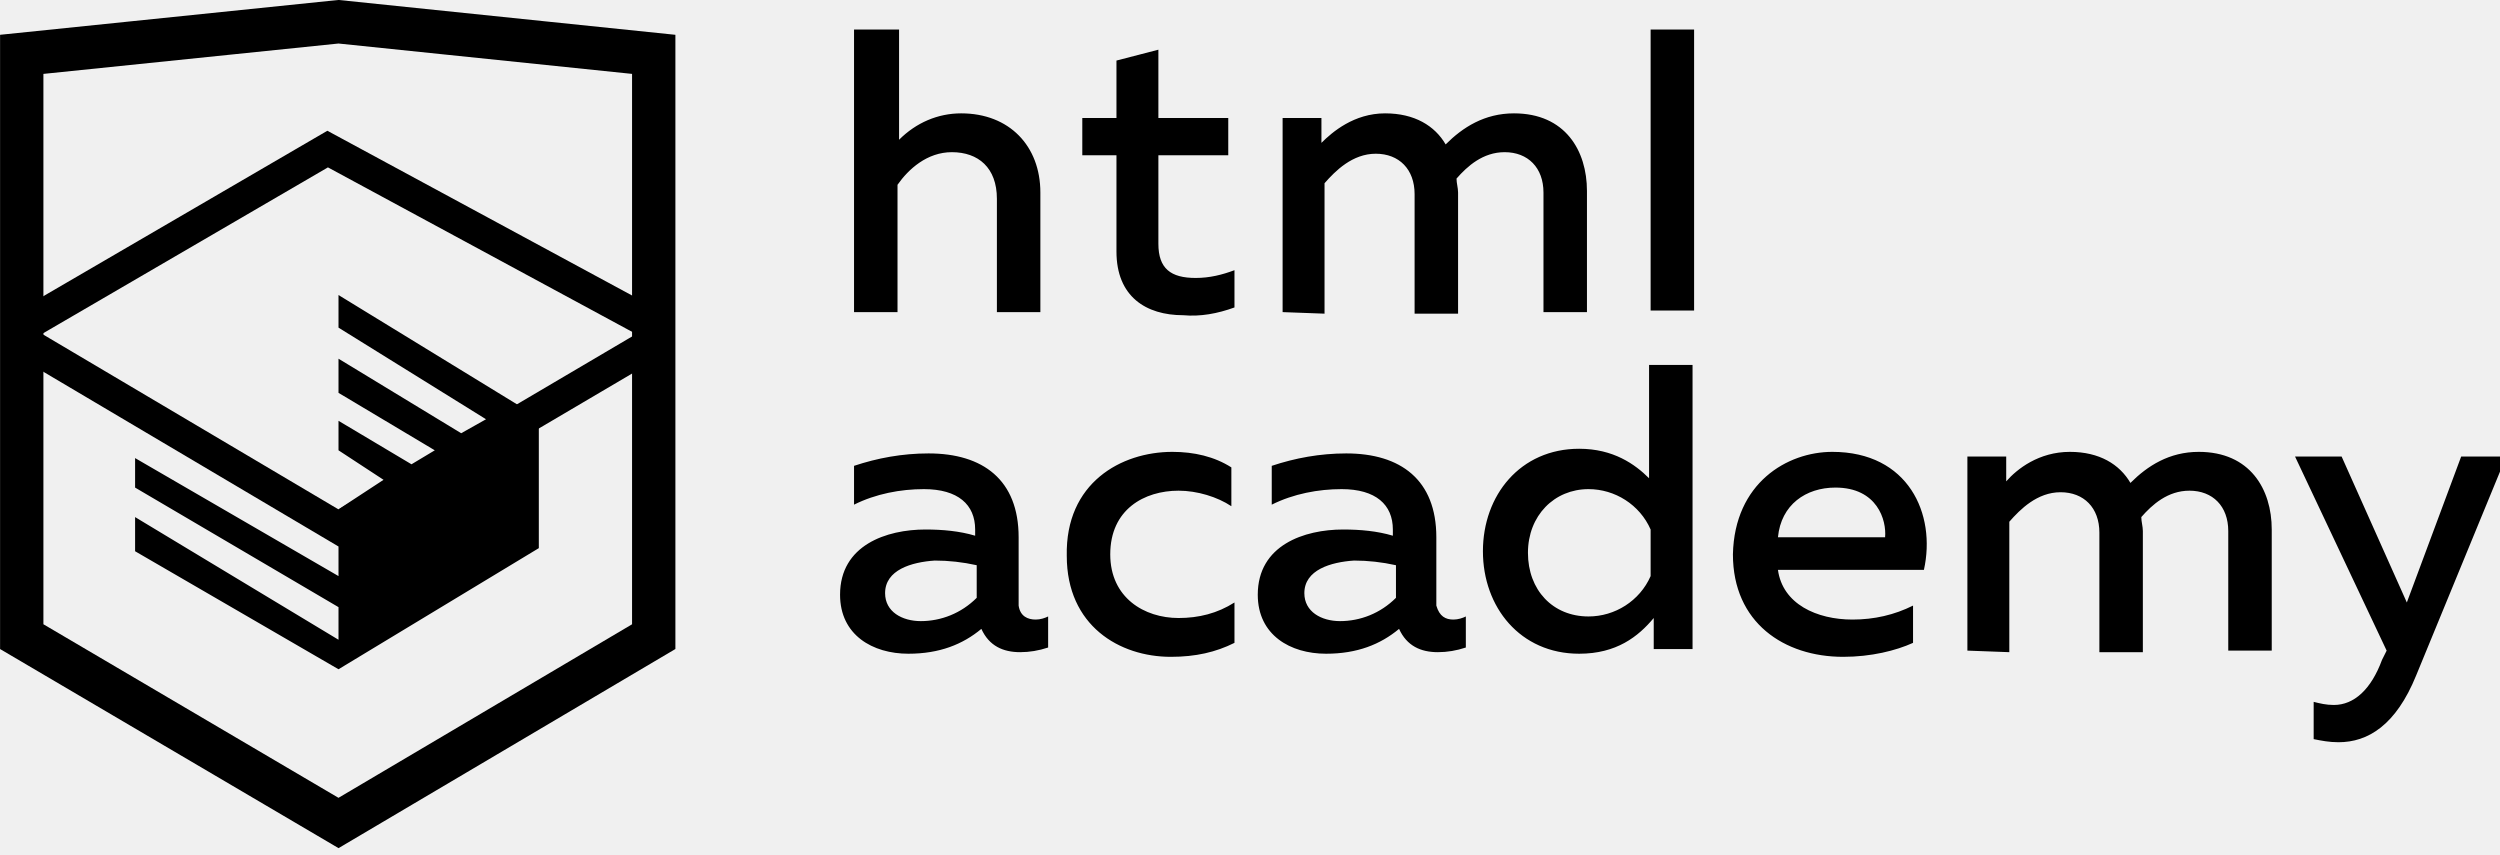
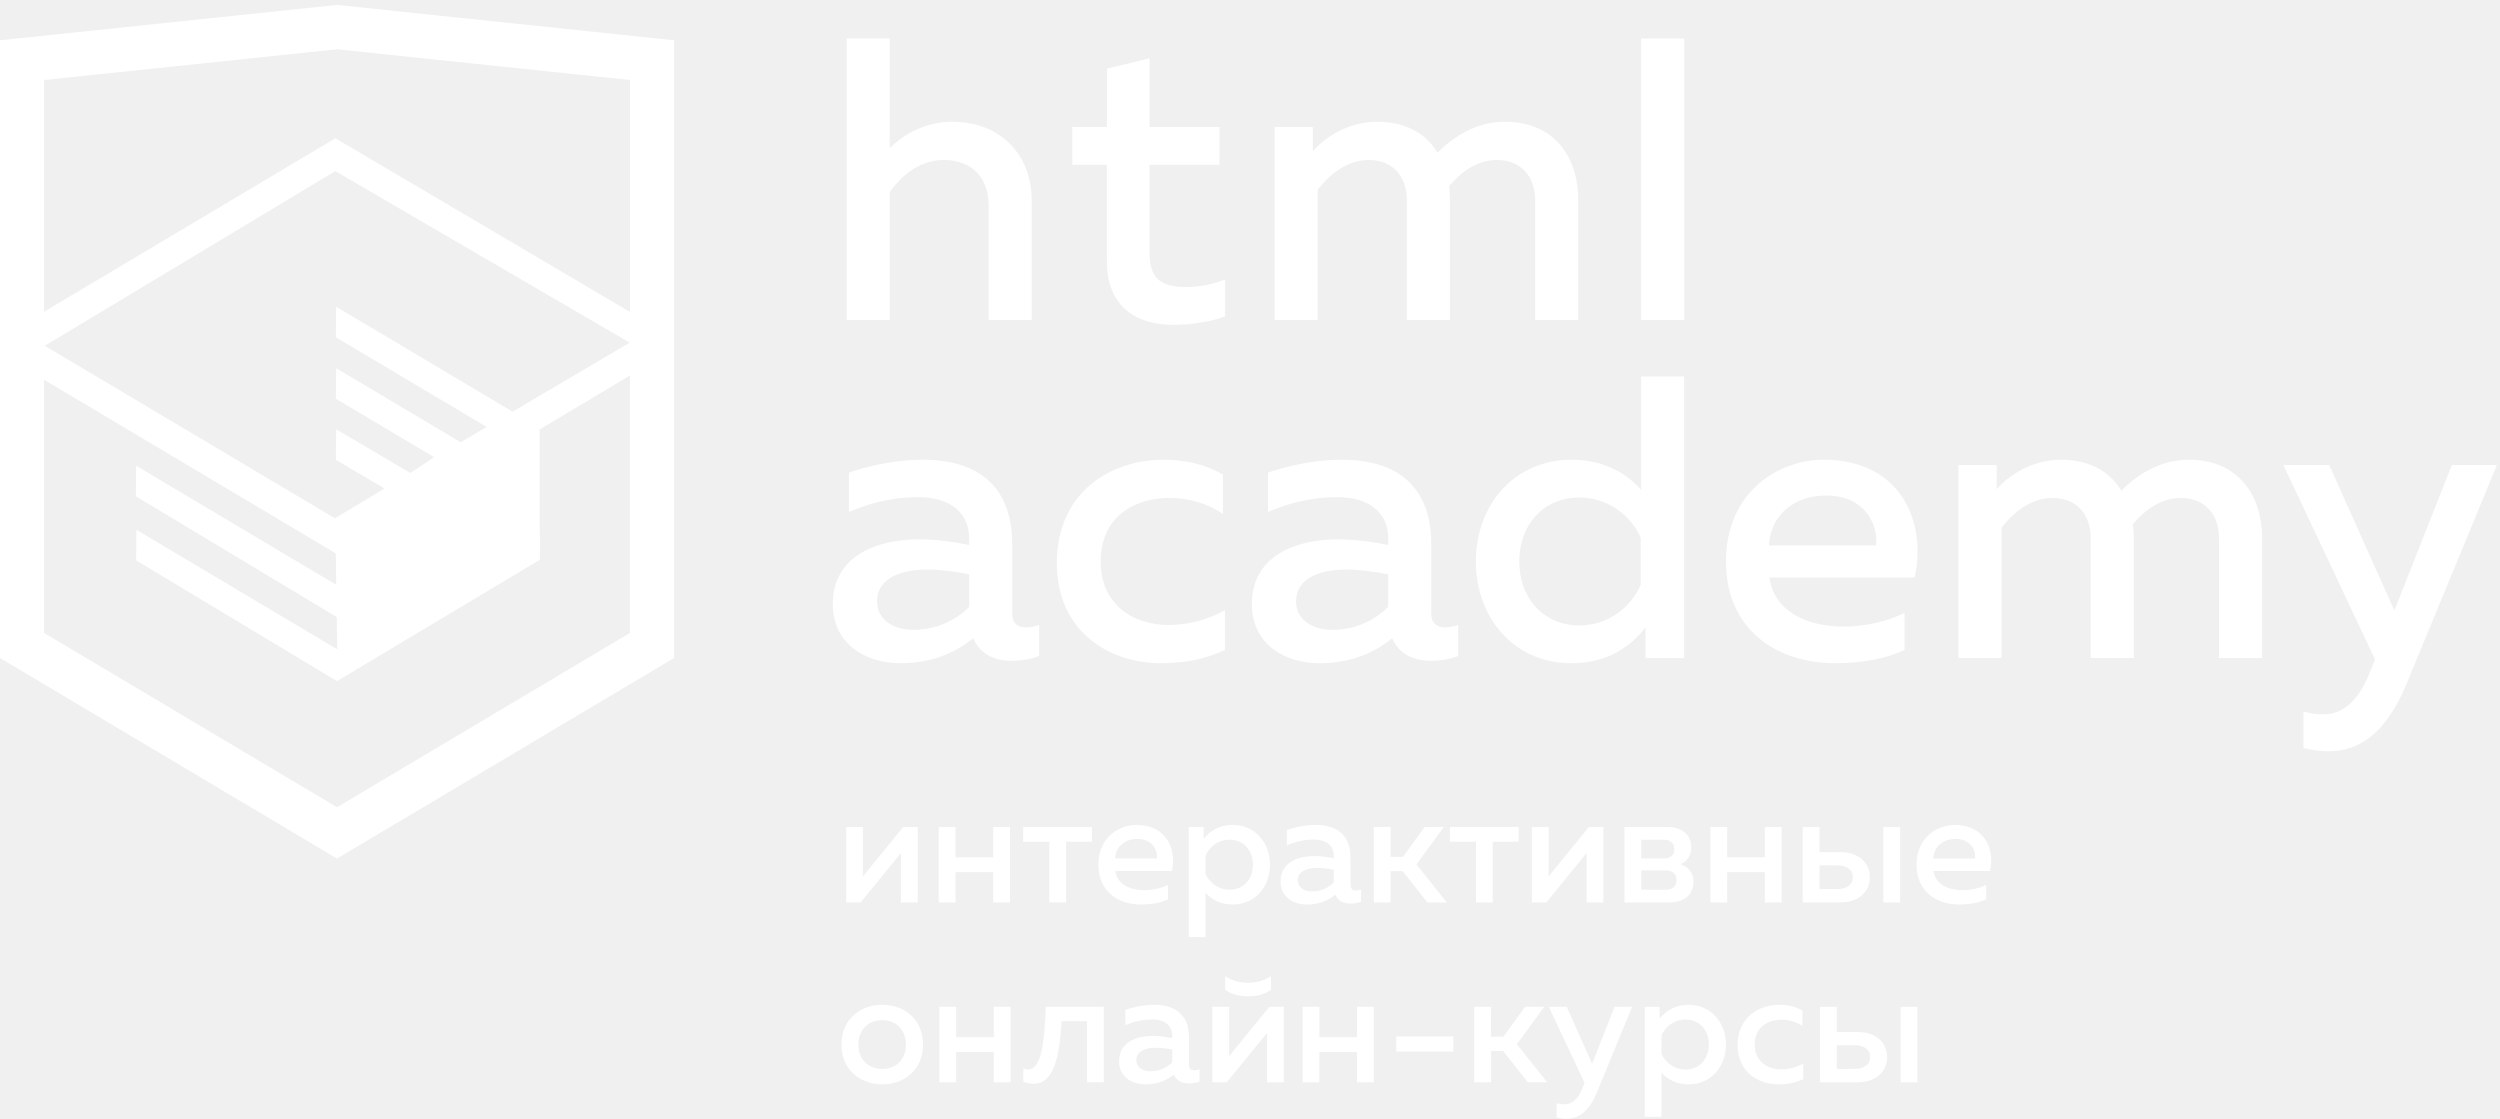
- <svg xmlns="http://www.w3.org/2000/svg" viewBox="0 0 161 55" width="161" height="55">
-   <path d="M1.4 3.5l20.4-2.1 20.3 2.1V41L21.8 53 1.4 41V3.5z" fill="none" stroke="#000" stroke-width="2.791" />
-   <path d="M1.7 20.9L21.1 9.6 42 20.9v1.2L21.8 34 1.7 22.1v-1.2z" fill="none" stroke="#000" stroke-width="2.057" />
-   <path d="M21.8 32.8l2.9-1.9-2.9-1.9v-1.9l4.7 2.8L28 29l-6.2-3.7v-2.2l7.9 4.8 1.6-.9-9.5-5.9V19l12.9 7.9v8.4l-12.9 7.8-13.1-7.6v-2.2l13.1 7.9v-2.1L8.7 31.4v-1.9l13.1 7.6v-4.3zm44.9 7.1c.3 0 .6-.1.8-.2v2c-.6.2-1.2.3-1.8.3-1.1 0-2-.4-2.5-1.5-1.2 1-2.7 1.6-4.7 1.6-2.3 0-4.4-1.2-4.4-3.8 0-3.2 3-4.2 5.5-4.2 1.1 0 2.2.1 3.2.4v-.4c0-1.6-1.1-2.6-3.3-2.6-1.5 0-3.1.3-4.5 1V30c1.5-.5 3.1-.8 4.8-.8 3.5 0 5.8 1.7 5.8 5.4V39c.1.7.6.9 1.1.9M57 38.2c0 1.2 1.1 1.8 2.3 1.8 1.3 0 2.6-.5 3.6-1.5v-2.1c-.9-.2-1.8-.3-2.7-.3-1.5.1-3.2.6-3.2 2.1m18.5-9.1c1.4 0 2.7.3 3.8 1v2.5c-.9-.6-2.2-1-3.4-1-2.2 0-4.4 1.2-4.4 4.1 0 2.8 2.2 4.1 4.4 4.1 1.3 0 2.5-.3 3.6-1v2.6c-1.2.6-2.5.9-4.1.9-3.3 0-6.7-2-6.7-6.5-.1-4.7 3.5-6.7 6.8-6.7m18.1 10.8c.3 0 .6-.1.8-.2v2c-.6.2-1.2.3-1.8.3-1.1 0-2-.4-2.5-1.5-1.2 1-2.7 1.6-4.7 1.6-2.3 0-4.4-1.2-4.4-3.8 0-3.2 3-4.2 5.5-4.2 1.1 0 2.2.1 3.2.4v-.4c0-1.6-1.1-2.6-3.3-2.6-1.5 0-3.1.3-4.5 1V30c1.5-.5 3.1-.8 4.8-.8 3.5 0 5.8 1.7 5.8 5.4V39c.2.7.6.9 1.1.9M84 38.2c0 1.2 1.1 1.8 2.3 1.8 1.3 0 2.6-.5 3.6-1.5v-2.1c-.9-.2-1.8-.3-2.7-.3-1.5.1-3.2.6-3.2 2.1m25-14.5v18.1h-2.5v-2c-1 1.2-2.4 2.3-4.8 2.3-3.8 0-6.2-3-6.2-6.6s2.4-6.6 6.2-6.6c2.2 0 3.6 1 4.5 1.9v-7.3h2.8v.2zm-6.7 7.8c-2.2 0-3.9 1.7-3.9 4.1s1.6 4.1 3.9 4.1c1.7 0 3.3-1 4-2.6v-3c-.7-1.6-2.3-2.6-4-2.6m15.7-2.4c4.9 0 6.7 4 5.9 7.6h-9.4c.3 2.2 2.5 3.2 4.8 3.2 1.4 0 2.7-.3 3.9-.9v2.4c-1.1.5-2.7.9-4.5.9-3.8 0-7.1-2.2-7.1-6.6.1-4.6 3.5-6.6 6.4-6.6m.2 2.3c-1.9 0-3.5 1.1-3.7 3.2h6.9c.1-1.1-.5-3.2-3.2-3.2m8.5 10.5V29.4h2.5V31c.7-.8 2.1-1.9 4.1-1.9 1.9 0 3.2.8 3.9 2 1.1-1.1 2.5-2 4.4-2 3.3 0 4.7 2.4 4.7 5v7.8h-2.8v-7.7c0-1.6-1-2.6-2.5-2.6-1.4 0-2.4.9-3.1 1.7 0 .3.1.6.1.9V42h-2.8v-7.7c0-1.6-1-2.6-2.5-2.6s-2.6 1.1-3.3 1.9V42l-2.7-.1zm31.8-12.5h2.9l-5.8 14.1c-1.3 3.2-3.1 4.3-5 4.3-.6 0-1.1-.1-1.6-.2v-2.4c.4.1.8.2 1.3.2 1.3 0 2.4-1 3.1-2.9l.3-.6-5.9-12.5h3l4.2 9.4 3.5-9.4zM57.9 1.9V9c1.1-1.1 2.5-1.7 4-1.7 3.1 0 5.1 2.1 5.1 5.1v7.7h-2.8v-7.3c0-2-1.2-3-2.9-3-1.6 0-2.8 1.1-3.5 2.1v8.2H55V1.9h2.9zm16.7 1.3v4.4h4.5V10h-4.5v5.7c0 1.6.8 2.2 2.4 2.2.9 0 1.7-.2 2.5-.5v2.4c-1.1.4-2.2.6-3.3.5-2.4 0-4.3-1.2-4.3-4.1V10h-2.2V7.6h2.2V3.9l2.7-.7zm8 16.9V7.6h2.5v1.6c.7-.7 2.1-1.9 4.1-1.9 1.9 0 3.2.8 3.9 2 1.1-1.1 2.5-2 4.4-2 3.3 0 4.7 2.4 4.7 5v7.8h-2.8v-7.7c0-1.6-1-2.6-2.5-2.6-1.4 0-2.4.9-3.1 1.7 0 .3.1.6.1.9v7.8h-2.8v-7.7c0-1.6-1-2.6-2.5-2.6S86 11 85.3 11.8v8.4l-2.7-.1zm23.7-18.2h2.8V20h-2.8V1.9z" fill="#000" />
+ <svg xmlns="http://www.w3.org/2000/svg" width="581" height="260" viewBox="0 0 581 260">
+   <path fill="#fff" d="M241.497 145.254c-.934.28-1.962.562-2.99.562-1.776 0-3.27-.75-3.27-3.272V126.47c0-13.552-8.038-19.626-20.748-19.626-7.2 0-13.65 1.775-17.2 2.99v9.16c4.02-1.776 9.53-3.458 16.17-3.458 7.66 0 11.772 3.925 11.772 9.533v1.583c-3.552-.747-7.85-1.308-11.682-1.308-9.345 0-20 3.55-20 15.046 0 9.254 7.57 13.74 15.7 13.74 7.01 0 12.526-2.24 16.918-5.794 1.59 3.645 4.86 5.234 8.973 5.234 2.244 0 4.487-.373 6.356-1.12v-7.2zm-16.26-4.204c-3.553 3.55-8.226 5.327-12.992 5.327-4.486 0-8.41-2.242-8.41-6.636 0-5.602 5.98-7.38 11.68-7.38 3.178 0 7.01.56 9.72 1.12v7.57zm44.58 13.083c5.7 0 10.56-1.028 14.86-3.084v-9.256c-3.553 2.055-8.32 3.457-13.085 3.457-8.037 0-15.794-4.58-15.794-14.764 0-10.563 8.038-14.768 15.98-14.768 4.58 0 9.16 1.4 12.43 3.737V110.3c-3.924-2.336-8.784-3.456-13.83-3.456-11.964 0-24.767 7.29-24.767 24.018 0 15.98 12.247 23.27 24.21 23.27zm41.12-28.785c-9.346 0-20 3.55-20 15.047 0 9.253 7.57 13.738 15.7 13.738 7.01 0 12.525-2.242 16.917-5.794 1.59 3.64 4.86 5.23 8.973 5.23 2.242 0 4.485-.376 6.354-1.12v-7.198c-.93.28-1.96.562-2.99.562-1.77 0-3.27-.75-3.27-3.272V126.47c0-13.55-8.033-19.625-20.743-19.625-7.196 0-13.645 1.775-17.197 2.99v9.16c4.02-1.776 9.532-3.458 16.167-3.458 7.663 0 11.776 3.925 11.776 9.533v1.588c-3.552-.75-7.85-1.31-11.682-1.31zm11.682 15.702c-3.557 3.55-8.23 5.327-12.996 5.327-4.486 0-8.41-2.242-8.41-6.636 0-5.602 5.98-7.38 11.68-7.38 3.178 0 7.01.56 9.72 1.12v7.57zm20.37-10.56c0 12.895 8.69 23.643 22.243 23.643 8.41 0 13.738-3.925 17.196-8.317v7.102h8.972v-65.42h-10v26.355c-3.085-3.55-8.318-7.01-16.168-7.01-13.552 0-22.243 10.75-22.243 23.646zm38.317-5.516v10.935c-2.15 4.95-7.29 9.44-14.3 9.44-8.037 0-13.925-6.08-13.925-14.86 0-8.79 5.888-14.866 13.925-14.866 7.01 0 12.15 4.487 14.3 9.346zm45.234 29.16c6.263 0 11.964-1.12 16.076-3.085v-8.6c-3.833 1.87-8.786 3.175-14.207 3.175-8.225 0-16.075-3.365-17.197-11.403h33.738c2.898-12.99-3.27-27.383-21.12-27.383-10.374 0-22.71 7.383-22.71 23.645 0 15.793 11.68 23.643 25.42 23.643zm-2.24-38.974c9.814 0 12.244 7.666 11.683 11.59h-24.86c.374-7.57 6.45-11.59 13.178-11.59zm91.4 10v27.76h10v-28.04c0-9.252-5.14-18.036-17.01-18.036-6.54 0-11.772 3.27-15.7 7.196-2.615-4.393-7.29-7.196-14.02-7.196-7.29 0-12.52 4.112-14.95 6.822v-5.607h-8.88v44.854h10v-30.28c2.338-2.99 6.45-6.916 11.87-6.916s8.88 3.645 8.88 9.44v27.756h10V124.88c0-1.027-.095-2.056-.188-3.083 2.336-2.804 6.168-6.074 11.12-6.074 5.423 0 8.88 3.644 8.88 9.438zm64.583-17.1h-10.466l-13.365 33.83-15.14-33.83h-10.655l21.308 45.233-.934 2.243c-2.614 7.01-6.26 10.467-11.12 10.467-1.493 0-3.082-.187-4.58-.654v8.502c1.965.468 3.927.748 5.89.748 6.82 0 13.175-3.923 18.035-15.604l21.028-50.935zM206.78 44.654c2.522-3.645 6.82-7.476 12.523-7.476 5.98 0 10.467 3.457 10.467 10.748v26.448h10V46.616c0-10.654-7.196-18.317-18.505-18.317-6.075 0-11.215 2.8-14.486 6.162V8.952h-10v65.42h10v-29.72zm50.467 16.075c0 10.466 6.73 14.765 15.42 14.765 4.394 0 8.692-.748 12.057-1.962v-8.598c-2.804 1.12-5.795 1.775-9.065 1.775-5.8 0-8.51-1.96-8.51-7.85V38.298h16.262v-8.784H267.15v-15.98l-9.906 2.43v13.55h-8.037V38.3h8.036v22.43zm48.967-16.637c2.336-2.99 6.448-6.916 11.87-6.916 5.42 0 8.877 3.645 8.877 9.44v27.756h10V46.336c0-1.028-.09-2.057-.182-3.084 2.337-2.804 6.168-6.074 11.12-6.074 5.422 0 8.88 3.645 8.88 9.44v27.756h10V46.337c0-9.253-5.14-18.037-17.01-18.037-6.542 0-11.776 3.27-15.7 7.196-2.617-4.393-7.29-7.196-14.02-7.196-7.29 0-12.522 4.112-14.952 6.822v-5.607h-8.878v44.86h10V44.092zm75.19-35.14h10v65.42h-10zM78.324 1.15L0 9.363v143.56l78.324 46.604 78.324-46.604V9.363l-77.502-8.13-.823-.084zm68.08 145.946l-68.08 40.508-68.08-40.508v-58.84l67.79 40.344.112 7.312-46.504-27.677-.068 7.098 46.687 28.06.12 7.506-46.674-27.767-.068 7.098 46.687 28.06 47.134-28.202v-7.13l-.06.033V99.808l21-12.542v59.83zm-.056-67.465L127.72 90.61l-8.597 5.065L78.12 71.28l-.068 7.098 35.048 20.84-.31.183-.756.448-4.98 2.934L78.12 85.565l-.067 7.1 22.84 13.58-5.39 3.604-.13.08L78.12 99.763l-.067 7.098 11.32 6.666-11.532 6.923L10.4 80.36 77.94 39.76v.007l68.41 39.866zm.053-7.14L77.96 32.14v-.01l-.008.006-.01-.005v.01L10.247 72.45V18.59l68.08-7.138 68.078 7.137v53.9zm66.874 137.238v-17.54h-3.355l-9.37 11.475V192.19h-3.9v17.54h3.354l9.368-11.474v11.474zm17.545 0h3.9v-17.54h-3.904v7.052h-8.748v-7.053h-3.902v17.54h3.9v-7.05h8.75zm6.975-17.54v3.435h6.05v14.108h3.903v-14.11h6.013v-3.433zm33.654 16.808v-3.36c-1.495.732-3.427 1.243-5.54 1.243-3.21 0-6.27-1.318-6.71-4.46h13.16c1.13-5.08-1.277-10.707-8.24-10.707-4.047 0-8.86 2.89-8.86 9.248 0 6.176 4.56 9.246 9.917 9.246 2.44.002 4.665-.438 6.27-1.206zm-7.146-14.032c3.828 0 4.776 2.997 4.557 4.533h-9.7c.147-2.96 2.516-4.533 5.14-4.533zm30.854 5.994c0-5.043-3.426-9.245-8.677-9.245-3.283 0-5.36 1.538-6.745 3.22v-2.74h-3.464v25.577h3.9v-10.304c1.205 1.388 3.246 2.74 6.31 2.74 5.25 0 8.675-4.202 8.675-9.246zm-14.983 2.12V198.8c.84-1.902 2.88-3.656 5.576-3.656 3.17 0 5.43 2.377 5.43 5.81s-2.26 5.812-5.432 5.812c-2.697.002-4.738-1.752-5.577-3.69zm33.695 2.594v-6.284c0-5.298-3.137-7.674-8.096-7.674-2.806 0-5.322.697-6.707 1.17v3.584a15.557 15.557 0 0 1 6.308-1.352c2.99 0 4.593 1.536 4.593 3.728v.623c-1.385-.29-3.063-.513-4.557-.513-3.643 0-7.8 1.39-7.8 5.885 0 3.617 2.952 5.37 6.124 5.37 2.735 0 4.885-.877 6.598-2.265.62 1.422 1.897 2.045 3.5 2.045.878 0 1.75-.15 2.48-.44v-2.815c-.364.11-.766.22-1.165.22-.694 0-1.276-.293-1.276-1.28zm-3.9-.584c-1.387 1.39-3.21 2.085-5.07 2.085-1.75 0-3.28-.876-3.28-2.594 0-2.19 2.332-2.886 4.556-2.886 1.24 0 2.735.22 3.792.438v2.958zm19.22-4.202l6.34-8.697h-4.446l-5.03 6.942h-2.88v-6.946h-3.9v17.54h3.9v-7.272h2.806l5.76 7.272h4.483zm7.776-5.263h6.052v14.107h3.9v-14.11h6.015v-3.434h-15.967zm22.94-3.433h-3.9v17.54h3.353l9.366-11.474v11.474h3.9v-17.54h-3.354l-9.368 11.475zm17.618 0v17.54h10.28c4.047 0 5.76-2.12 5.76-4.825 0-2.153-1.347-3.54-2.99-4.05 1.495-.66 2.48-2.047 2.48-3.984 0-2.74-2.004-4.676-5.542-4.676h-9.985zm9.333 14.582h-5.43v-4.495h5.504c1.35 0 2.7.473 2.7 2.265 0 1.676-1.168 2.226-2.77 2.226zm2.26-9.394c0 1.57-1.093 2.12-2.478 2.12h-5.215v-4.35h5.213c1.2 0 2.477.514 2.477 2.23zm21.042-5.19v7.053h-8.75v-7.052h-3.9v17.54h3.9v-7.05h8.75v7.05h3.9v-17.54zm27.535 0h3.9v17.54h-3.9zm-10.062 5.848h-4.776v-5.847h-3.9v17.54h8.676c4.41 0 6.926-2.558 6.926-5.848 0-3.327-2.52-5.85-6.93-5.85zm-.765 8.587h-4.01v-5.515h4.01c2.294 0 3.717.948 3.717 2.776 0 1.79-1.423 2.74-3.718 2.74zm34.72-.985c-1.495.732-3.427 1.243-5.54 1.243-3.21 0-6.27-1.316-6.71-4.46h13.16c1.133-5.077-1.274-10.705-8.24-10.705-4.044 0-8.855 2.89-8.855 9.248 0 6.175 4.557 9.245 9.915 9.245 2.44 0 4.663-.44 6.27-1.207v-3.36zm-7.146-10.672c3.828 0 4.776 2.997 4.557 4.533h-9.696c.145-2.96 2.514-4.534 5.14-4.534zm-249.41 38.545c-4.886 0-9.48 3.18-9.48 9.246 0 6.065 4.594 9.245 9.48 9.245 4.922 0 9.477-3.18 9.477-9.244 0-6.065-4.555-9.245-9.478-9.245zm0 14.91c-3.28 0-5.54-2.23-5.54-5.664s2.257-5.664 5.54-5.664c3.245 0 5.504 2.23 5.504 5.663 0 3.435-2.26 5.664-5.505 5.664zm17.18 3.106v-7.05h8.75v7.05h3.9v-17.54h-3.9v7.052h-8.75v-7.052h-3.9v17.54zm84.41 0v-7.05h8.748v7.05h3.904v-17.54h-3.9v7.052h-8.75v-7.052h-3.9v17.54zm-67.667-2.997c-.363 0-.727-.075-1.128-.22v3.07c.873.33 1.677.473 2.403.473 4.666 0 5.98-6.068 6.49-14.546h5.905v14.215h3.9v-17.54H243.04c-.327 8.696-1.13 14.543-4.084 14.543zm37.38-1.06v-6.285c0-5.295-3.135-7.67-8.094-7.67-2.805 0-5.32.693-6.706 1.17v3.58a15.557 15.557 0 0 1 6.308-1.35c2.99 0 4.593 1.533 4.593 3.725v.623c-1.385-.292-3.063-.514-4.557-.514-3.65 0-7.806 1.39-7.806 5.884 0 3.617 2.953 5.37 6.125 5.37 2.734 0 4.884-.876 6.6-2.264.62 1.423 1.893 2.046 3.5 2.046.874 0 1.75-.15 2.48-.44v-2.814c-.368.11-.77.22-1.17.22-.693 0-1.275-.294-1.275-1.28zm-3.9-.586c-1.385 1.39-3.207 2.086-5.07 2.086-1.747 0-3.28-.877-3.28-2.596 0-2.194 2.334-2.888 4.558-2.888 1.24 0 2.735.22 3.792.437v2.96zm22.03-6.832v11.475h3.9v-17.54h-3.355l-9.365 11.475v-11.475h-3.902v17.54h3.356zm30.02.82h13.27v3.508h-13.27zm22.034-6.885h-3.9v17.54h3.9v-7.273h2.806l5.762 7.27h4.483l-7.035-8.844 6.342-8.696h-4.45l-5.03 6.943h-2.88zm23.49 13.228l-5.906-13.227h-4.158l8.314 17.688-.365.875c-1.02 2.744-2.443 4.094-4.34 4.094-.58 0-1.2-.07-1.783-.254v3.325a9.86 9.86 0 0 0 2.298.29c2.66 0 5.142-1.534 7.038-6.103l8.202-19.914h-4.085l-5.212 13.23zm22.43-13.702c-3.28 0-5.36 1.535-6.744 3.216v-2.74h-3.464v25.577h3.9v-10.3c1.203 1.39 3.244 2.74 6.307 2.74 5.25 0 8.673-4.2 8.673-9.244s-3.426-9.246-8.677-9.246zm-.73 15.056c-2.698 0-4.738-1.755-5.577-3.69V240.6c.84-1.902 2.88-3.656 5.576-3.656 3.17 0 5.43 2.378 5.43 5.81s-2.26 5.814-5.434 5.814zm16.09-5.81c0-4.13 3.135-5.775 6.234-5.775 1.787 0 3.574.543 4.85 1.46v-3.58c-1.534-.916-3.43-1.355-5.397-1.355-4.666 0-9.66 2.85-9.66 9.393 0 6.247 4.775 9.097 9.44 9.097 2.225 0 4.12-.402 5.796-1.208v-3.618c-1.385.804-3.243 1.35-5.104 1.35-3.137 0-6.16-1.79-6.16-5.773zm33.912-8.77h3.9v17.54h-3.9zm-10.062 5.846h-4.775v-5.847h-3.9v17.54h8.676c4.41 0 6.928-2.558 6.928-5.848 0-3.324-2.516-5.846-6.926-5.846zm-.764 8.587h-4.01V242.9h4.01c2.295 0 3.718.948 3.718 2.776 0 1.79-1.423 2.74-3.718 2.74zm-146.155-21.56v3.18c1.606 1.097 3.357 1.498 5.324 1.498 1.97 0 3.718-.4 5.325-1.496v-3.18c-1.86 1.17-3.5 1.535-5.326 1.535-1.822 0-3.46-.367-5.322-1.536z" />
</svg>
